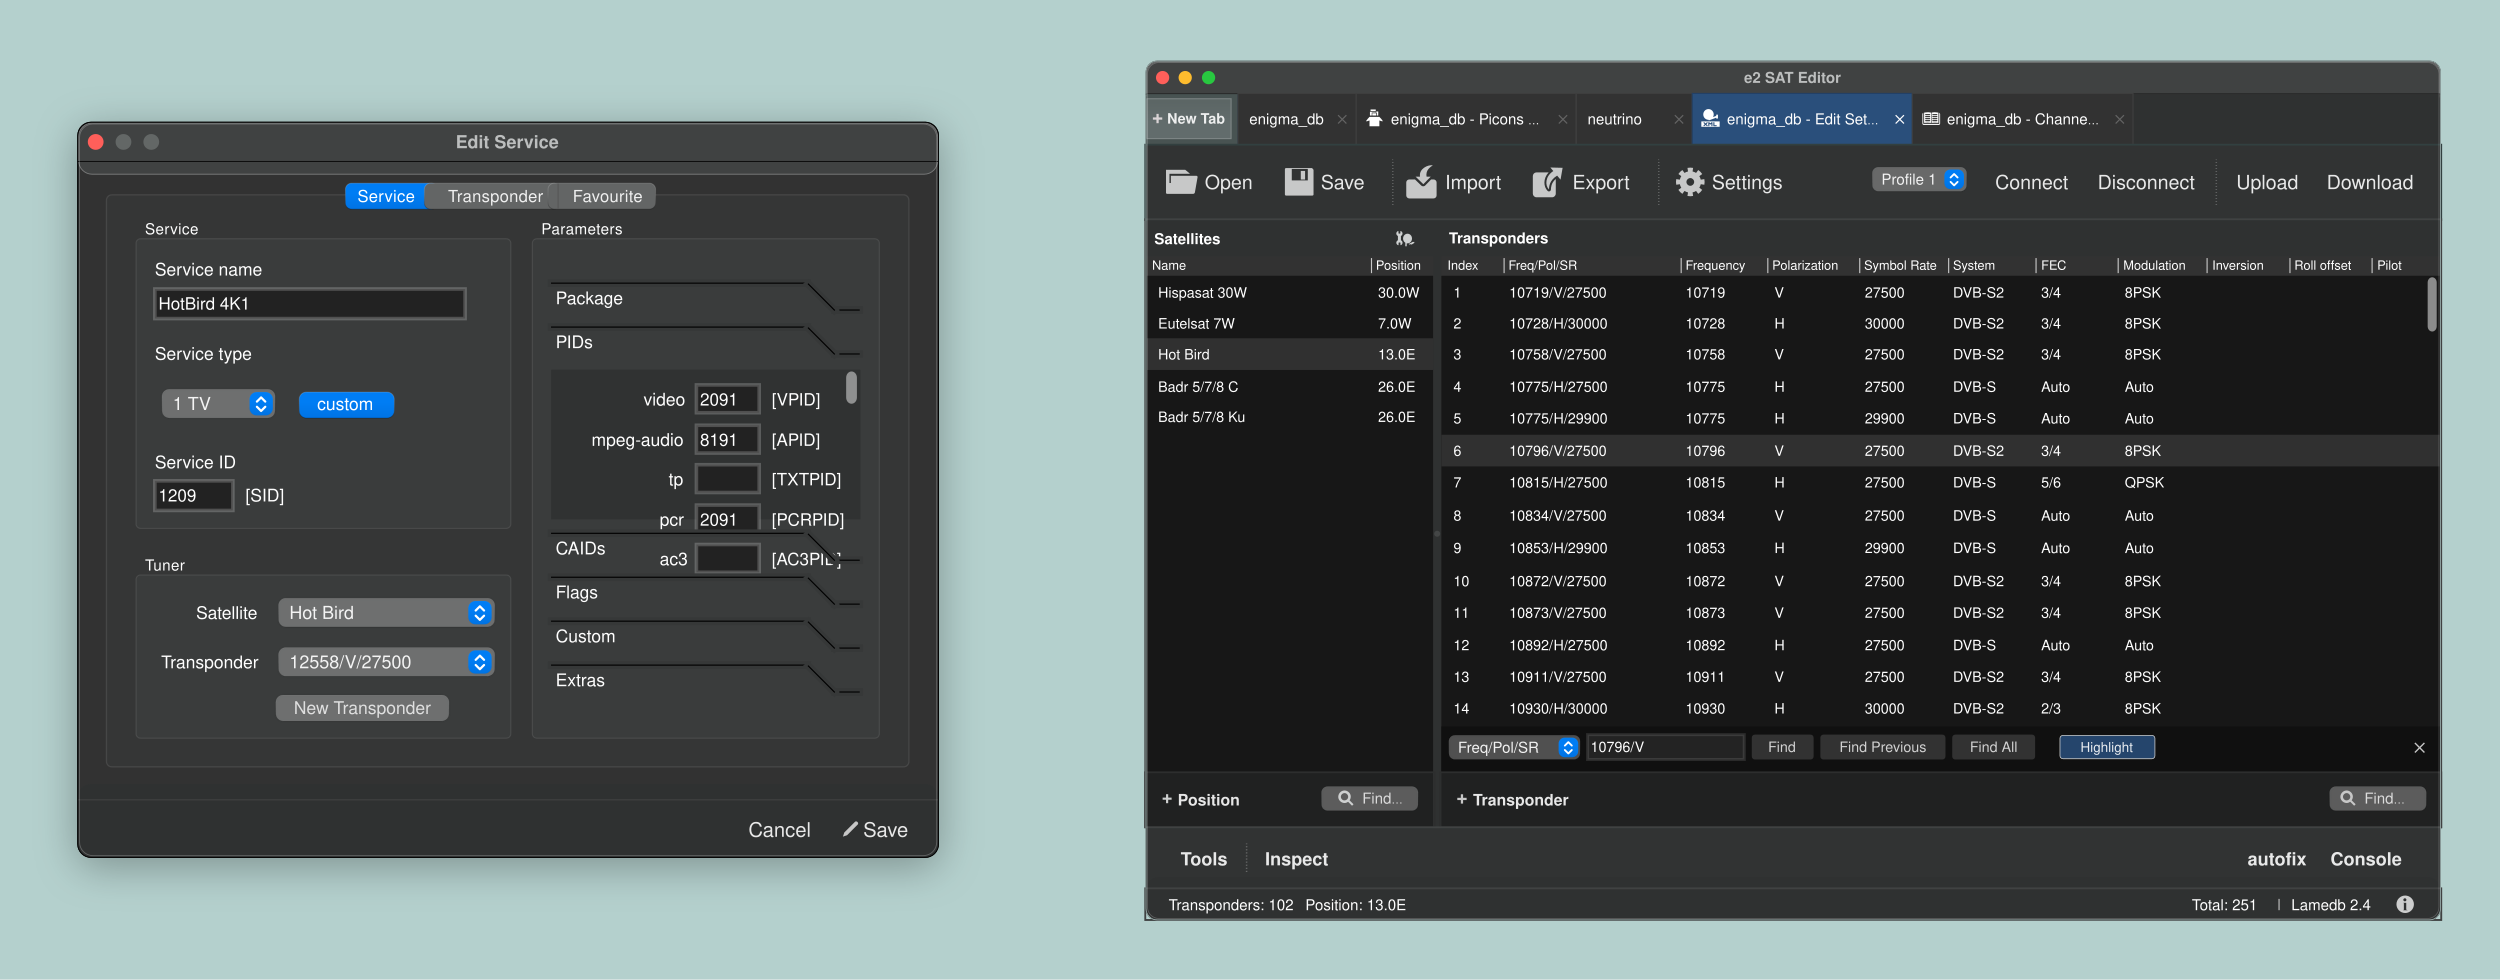
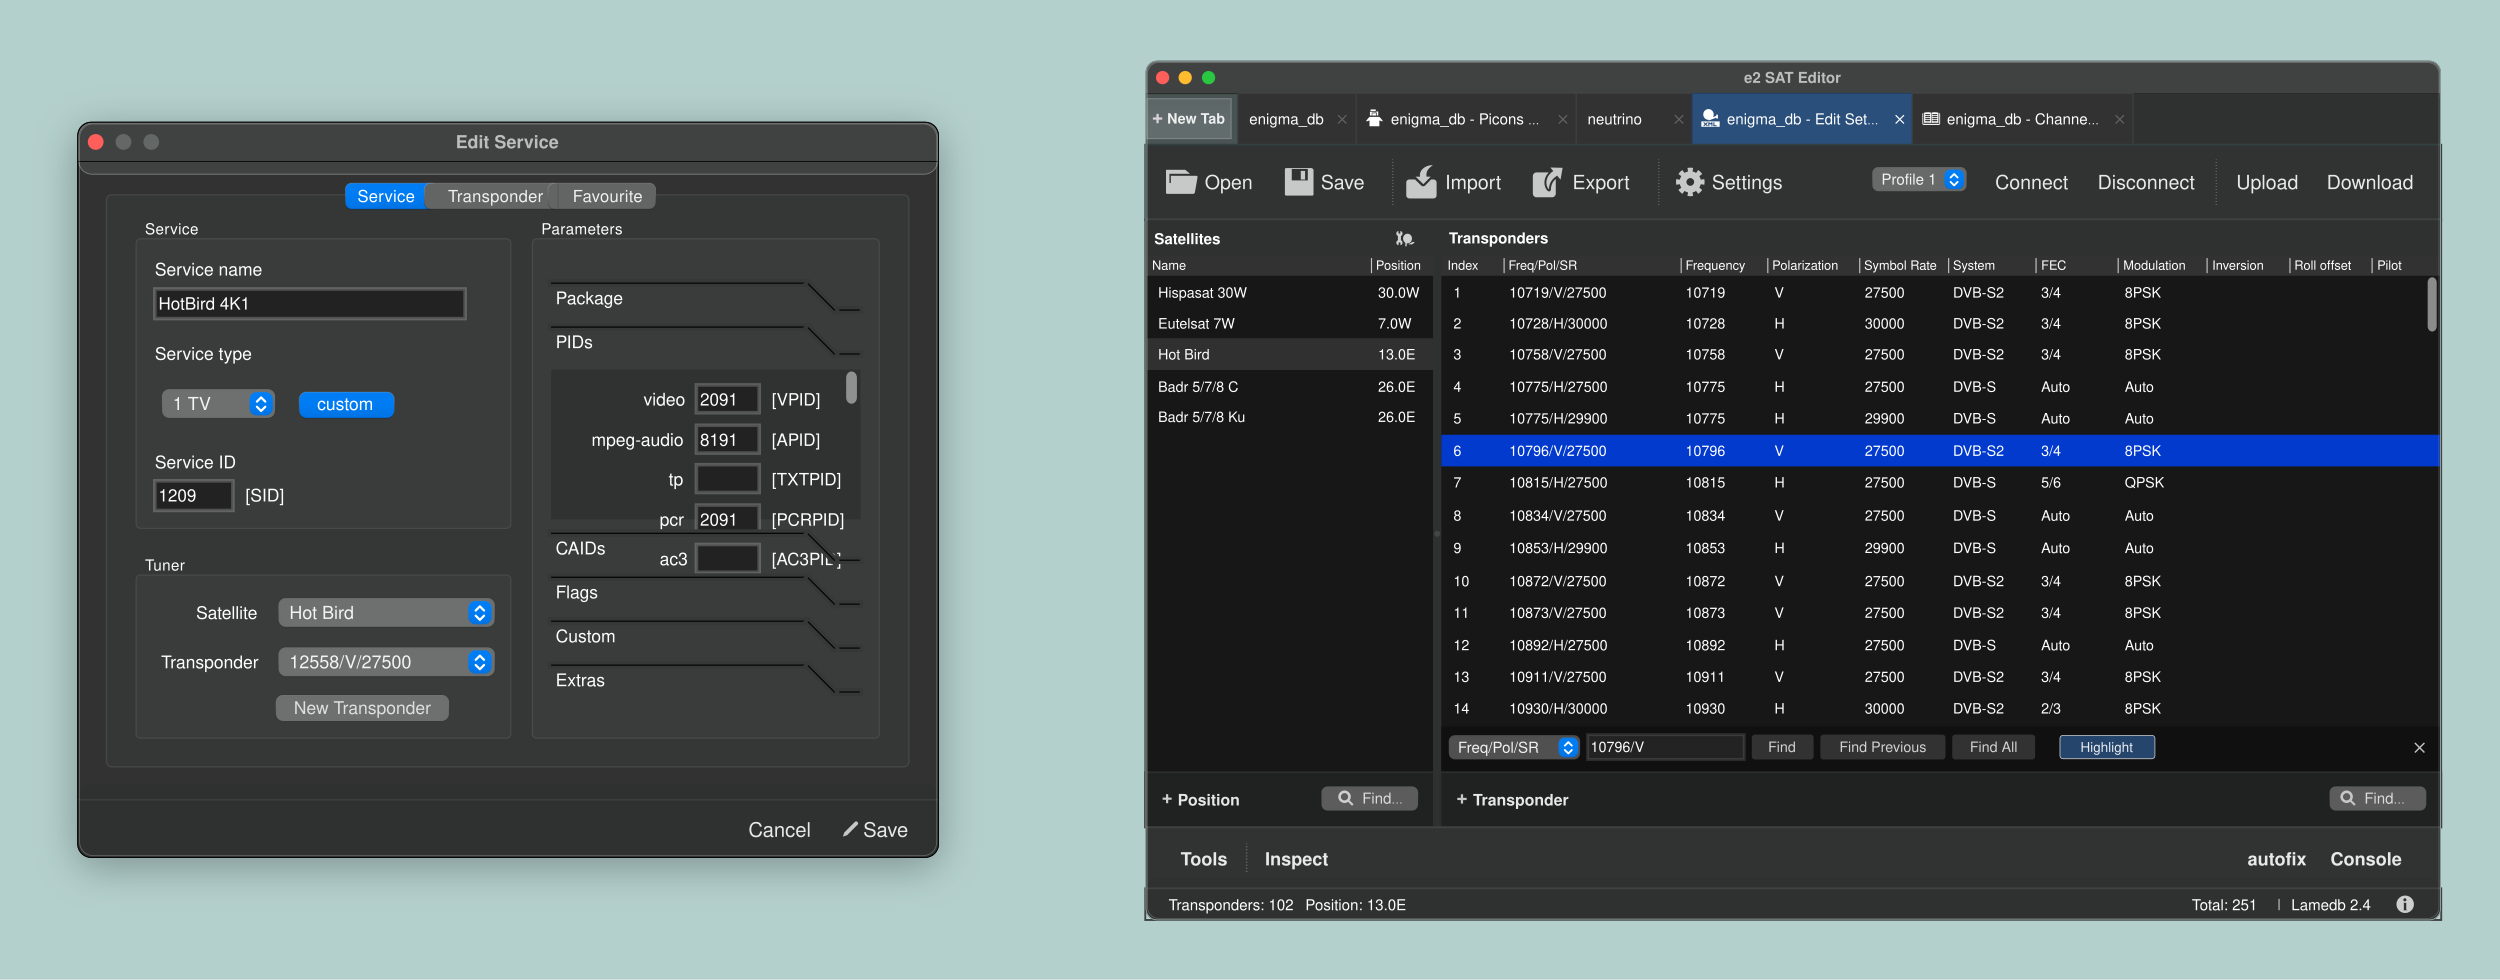
<svg xmlns="http://www.w3.org/2000/svg" viewBox="0 0 3318 1300" style="pointer-events:none;user-select:none">
  <defs>
    <symbol id="aad">
      <path d="M37.75 37.75h18.127v-11.5h-18.127c0 0 0-18.127 0-18.127h-11.5v18.127c0 0-18.127 0-18.127 0v11.5h18.127c0 0 0 18.127 0 18.127h11.5v-18.127z" />
    </symbol>
    <symbol id="cbw">
      <path d="M60 14.973l-3-0.522v35.716c-3.141-0.28-8.021-0.667-11-0.667-0.95 0-2.094 0.039-3.312 0.102-0.962 0.036-2.014 0.106-3.059 0.191-2.678 0.191-5.264 0.428-6.629 0.559v-35.901c0 0 6.61-1.451 9.963-1.451 4 0 14.037 1.451 14.037 1.451l3.001 0.522c1.769 0.819 2.999 2.61 2.999 4.687v32.68c0 2.848-2.312 5.16-5.16 5.16h-51.68c-2.848 0-5.16-2.312-5.16-5.16v-32.68c0-2.077 1.23-3.869 3-4.687l3-0.522c0 0 10.037-1.451 14.037-1.451 3.353 0 9.963 1.451 9.963 1.451v35.901c-1.366-0.131-3.951-0.368-6.629-0.559-1.045-0.085-2.097-0.155-3.059-0.191-1.218-0.063-2.362-0.102-3.312-0.102-2.979 0-7.859 0.387-11 0.667v-35.716l-3 0.522v38.765h56v-38.765zM28.5 42.5c0-1.104-0.896-2-2-2h-14c-1.104 0-2 0.896-2 2s0.896 2 2 2h14c1.104 0 2-0.896 2-2zM53.5 42.5c0-1.104-0.896-2-2-2h-14c-1.104 0-2 0.896-2 2s0.896 2 2 2h14c1.104 0 2-0.896 2-2zM28.5 35.5c0-1.104-0.896-2-2-2h-14c-1.104 0-2 0.896-2 2s0.896 2 2 2h14c1.104 0 2-0.896 2-2zM53.5 35.5c0-1.104-0.896-2-2-2h-14c-1.104 0-2 0.896-2 2s0.896 2 2 2h14c1.104 0 2-0.896 2-2zM28.5 28.5c0-1.104-0.896-2-2-2h-14c-1.104 0-2 0.896-2 2s0.896 2 2 2h14c1.104 0 2-0.896 2-2zM53.5 28.5c0-1.104-0.896-2-2-2h-14c-1.104 0-2 0.896-2 2s0.896 2 2 2h14c1.104 0 2-0.896 2-2zM28.5 21.5c0-1.104-0.896-2-2-2h-14c-1.104 0-2 0.896-2 2s0.896 2 2 2h14c1.104 0 2-0.896 2-2zM53.5 21.5c0-1.104-0.896-2-2-2h-14c-1.104 0-2 0.896-2 2s0.896 2 2 2h14c1.104 0 2-0.896 2-2z" />
    </symbol>
    <symbol id="cce">
      <path d="M62.328 7.276l-5.604-5.604-24.724 24.724c0 0-24.724-24.724-24.724-24.724l-5.604 5.604 24.724 24.724c0 0-24.724 24.724-24.724 24.724l5.604 5.604 24.724-24.724c0 0 24.724 24.724 24.724 24.724l5.604-5.604-24.724-24.724c0 0 24.724-24.724 24.724-24.724z" />
    </symbol>
    <symbol id="edt">
      <path d="M13.624 42.251l33.207-33.269c1.948-1.951 5.432-1.635 7.775 0.704 2.344 2.34 2.666 5.823 0.719 7.774l-33.207 33.269-12.724 4.254 4.23-12.732z" />
    </symbol>
    <symbol id="ees">
      <path d="M32.032 50.518c-4.79-2.886-8.032-8.409-8.032-14.742 0-9.314 7.011-16.876 15.648-16.876 8.636 0 15.647 7.562 15.647 16.876s-7.011 16.875-15.647 16.875c-0.924 0-1.828-0.086-2.709-0.252l-0.191 10.501-4.943-0.144 0.227-12.238zM6.057 26.78c-0.001-0.001 0.023 14.969 0.023 14.969-0.866 0.414-1.706 0.922-2.43 1.563-4.358 3.853-4.35 10.108 0.019 13.972 0.971 0.858 2.137 1.495 3.319 1.965l1.369-0.931-0.011-7.239c-0.001-0.885 0.89-1.557 1.892-1.556 0 0 2.771 0.003 2.771 0.003 0.536 0.001 1.068 0.166 1.418 0.476 0.306 0.27 0.483 0.677 0.484 1.091 0 0 0.011 7.016 0.011 7.016l1.416 0.908c0.975-0.446 1.946-0.994 2.763-1.716 4.357-3.853 4.35-10.108-0.019-13.972-0.727-0.643-1.569-1.153-2.438-1.57l-0.023-14.969c0.866-0.414 1.706-0.923 2.43-1.563 4.358-3.853 4.35-10.108-0.019-13.972-0.895-0.791-1.965-1.383-3.043-1.844l-1.393 0.921 0.010 6.793c0.002 0.875-0.84 1.502-1.829 1.501 0 0-2.897-0.003-2.897-0.003-0.992-0.002-1.837-0.634-1.839-1.511 0 0-0.010-6.794-0.010-6.794l-1.392-0.918c-1.078 0.459-2.146 1.048-3.039 1.838-4.357 3.853-4.35 10.108 0.019 13.972 0.727 0.642 1.569 1.153 2.438 1.57zM50.271 51.811l-0.523-0.46-5.453 3.436 0.662 1.988 5.986-1.196c1.277 1.246 2.819 1.484 3.871 0.785-0.004 0.002 7.388-4.581 7.388-4.581 0.786-0.485 1.326-1.441 1.398-2.711 0.046-0.806-0.219-1.238-0.491-1.487-0.236-0.215-0.539-0.342-0.917-0.337-0.336 0.004-0.81 0.167-1.33 0.351-0.245 0.086-0.508 0.175-0.77 0.205-0.142 0.017-0.286 0.022-0.415-0.049-1.014-0.553-2.017-0.529-2.787-0.049l-6.619 4.105z" />
    </symbol>
    <symbol id="fft">
      <path d="M56.256 31.057h-42.438c-7.074 0-12.818 5.744-12.818 12.818v61.295c0 7.074 5.744 12.818 12.818 12.818h54.476c7.075 0 12.818-5.744 12.818-12.818v-51.051c-16.616 14.040-16.649 30.281-17.025 36.965-0.151 2.687-1.869 5.034-4.385 5.99s-5.359 0.343-7.257-1.565c-14.421-14.502-16.181-43.133 3.811-64.452zM57.293 90.694c-14.624-14.705-13.039-45.988 15.234-64.344l-10.365-12.362 42.838 1.084-7.263 41.344-11.808-14.082c-28.127 16.992-28.15 39.728-28.636 48.36z" />
    </symbol>
    <symbol id="fgt">
      <path d="M87.8 55.714h8.488c5.912 0 10.712 4.753 10.712 10.606v45.074c0 5.854-4.8 10.606-10.712 10.606h-84.576c-5.912 0-10.712-4.752-10.712-10.606v-45.074c0-5.853 4.8-10.606 10.712-10.606h19.788l22.5 21.827c1.413 1.374 4.32 2.133 6.3 2.109 1.98-0.023 4.821-0.828 6.2-2.236l21.3-21.7zM93.982 6.385c-17.881-3.082-49.582 12.531-44.921 39.525h-15.517l27.127 26.376 25.847-26.376h-14.41c-4.833-24.162 15.844-35.121 21.874-39.525z" />
    </symbol>
    <symbol id="fho">
      <path d="M32 62.5c-16.833 0-30.5-13.667-30.5-30.5s13.667-30.5 30.5-30.5v9.611c-0.352-0.073-0.717-0.111-1.090-0.111-2.99 0-5.42 2.43-5.42 5.41 0 2.99 2.43 5.42 5.42 5.42 0.373 0 0.738-0.038 1.090-0.111v5.111l-7.44 0.18 2.82 1.23v22.7l-2.82 2.060h7.44v9.5zM32 11.111v-9.611c16.833 0 30.5 13.667 30.5 30.5s-13.667 30.5-30.5 30.5v-9.5h9.46l-5.76-2.060v-24.2l-3.7 0.090v-5.111c2.46-0.506 4.32-2.693 4.32-5.309 0-2.607-1.86-4.793-4.32-5.299z" />
    </symbol>
    <symbol id="fin">
      <path d="M21 42.973h89.077c2.783 0 4.643 2.26 4.153 5.042l-9.34 52.943c-0.491 2.783-3.149 5.042-5.932 5.042h-91.118c-2.119 0-3.84-1.721-3.84-3.84v-80.16h67.2l16.8 14h-72v32h5v-25.027z" />
    </symbol>
    <symbol id="fje">
      <path d="M114 22v86.16c0 2.119-1.721 3.84-3.84 3.84h-92.32c-2.119 0-3.84-1.721-3.84-3.84v-88.32c0-2.119 1.721-3.84 3.84-3.84h91.16l5 6zM94 59.014v-40h-56v40h56zM84.5 26v30h-15v-30h15z" />
    </symbol>
    <symbol id="pkw">
      <path d="M14.762 29.23h34.49c0 0 13.928 14.478 11.463 15.596-1.067 0.483-6.127-1.117-11.524-3.087v20.261h-34.389v-20.253c-5.389 1.967-10.437 3.562-11.502 3.079-2.465-1.118 11.462-15.596 11.462-15.596zM36.774 11.359h-20.475v13.19h6.364v-10.552h14.111v-2.638zM38.538 16.635h-14.111v7.914h14.111v-7.914zM45.299 10.4v14.149h-4.283v-9.233h-2.478v-4.916h6.761zM36.632 3.482h-18.173v5.276h18.173v-5.276z" />
    </symbol>
    <symbol id="slh">
      <path d="M40.023 45.152c-3.477 2.591-7.729 4.192-12.407 4.221-10.406 0.066-20.276-8.26-21.806-18.699-1.731-11.814 7.58-24.164 20.12-25.040 0.561-0.039 1.124-0.055 1.686-0.053 10 0.095 19.38 7.75 21.337 17.619 1.156 5.829-0.437 11.92-3.87 16.758l13.82 13.819-5.128 5.128-13.752-13.753zM27.395 14.645c-6.236 0.060-12 5.17-12.677 11.431-0.588 5.436 2.691 11.076 7.773 13.229 6.62 2.806 15.346-1.167 17.352-8.391 2.055-7.404-3.759-16.031-12.032-16.265-0.139-0.003-0.278-0.004-0.416-0.004z" />
    </symbol>
    <symbol id="sms">
      <path d="M73.934 15.359c-6.491-1.302-13.177-1.302-19.668 0 0.828 4.128 1.452 8.287 1.871 12.477-4.352 0.948-8.5 2.666-12.249 5.073-2.666-3.259-5.165-6.641-7.499-10.146-5.511 3.67-10.238 8.397-13.908 13.908 3.505 2.334 6.887 4.834 10.146 7.499-2.407 3.749-4.125 7.897-5.073 12.249-4.19-0.419-8.349-1.043-12.477-1.871-1.303 6.491-1.303 13.177 0 19.668 4.128-0.828 8.287-1.452 12.477-1.871 0.948 4.352 2.666 8.501 5.073 12.249-3.259 2.666-6.641 5.165-10.146 7.499 3.67 5.511 8.397 10.238 13.908 13.908 2.334-3.505 4.833-6.887 7.499-10.146 3.749 2.407 7.897 4.125 12.249 5.074-0.419 4.189-1.043 8.348-1.871 12.476 6.491 1.303 13.177 1.303 19.668 0-0.828-4.128-1.452-8.287-1.871-12.476 4.352-0.949 8.5-2.667 12.249-5.074 2.666 3.259 5.165 6.641 7.499 10.146 5.511-3.67 10.238-8.397 13.908-13.908-3.505-2.334-6.887-4.833-10.146-7.499 2.407-3.748 4.125-7.897 5.073-12.249 4.19 0.419 8.349 1.043 12.477 1.871 1.303-6.491 1.303-13.177 0-19.668-4.128 0.828-8.287 1.452-12.477 1.871-0.948-4.352-2.666-8.5-5.073-12.249 3.259-2.665 6.641-5.165 10.146-7.499-3.67-5.511-8.397-10.238-13.908-13.908-2.334 3.505-4.833 6.887-7.499 10.146-3.749-2.407-7.897-4.125-12.249-5.073 0.419-4.19 1.043-8.349 1.871-12.477zM64.1 50.882c7.451 0 13.5 6.049 13.5 13.5s-6.049 13.5-13.5 13.5c-7.451 0-13.5-6.049-13.5-13.5s6.049-13.5 13.5-13.5z" />
    </symbol>
    <symbol id="tnw">
      <path d="M64 64v-19h-64v19h64zM38.975 58.253l0.001 1.834c0.001 1.076-0.872 1.949-1.947 1.949s-1.949-0.873-1.95-1.949l-0.002-6.41-1.968 1.774c-0.407 0.367-0.947 0.542-1.48 0.524-0.533 0.018-1.073-0.157-1.48-0.524l-1.968-1.774-0.003 6.41c0 1.076-0.874 1.949-1.949 1.949s-1.948-0.873-1.948-1.949l0.002-5.24h-6.669l4.099 3.89c0.751 0.713 0.751 1.869 0.002 2.581-0.75 0.711-1.968 0.71-2.719-0.002l-4.104-3.895-4.104 3.895c-0.751 0.712-1.969 0.713-2.719 0.002-0.75-0.712-0.749-1.868 0.002-2.581l4.104-3.895-4.104-3.895c-0.751-0.712-0.752-1.868-0.002-2.58s1.968-0.711 2.719 0.002l4.104 3.895 4.104-3.895c0.751-0.713 1.969-0.713 2.719-0.002 0.749 0.712 0.749 1.868-0.002 2.58l-4.099 3.89h6.669l0.002-5.24c0-0.024 0.001-0.048 0.002-0.072-0.031-0.488 0.159-0.985 0.571-1.356 0.276-0.249 0.614-0.408 0.97-0.477 0.131-0.028 0.267-0.043 0.406-0.043 0.058 0 0.115 0.002 0.172 0.007 0.454 0.033 0.899 0.206 1.247 0.52l3.976 3.583 3.975-3.583c0.348-0.314 0.793-0.487 1.248-0.52 0.056-0.005 0.114-0.007 0.171-0.007 0.14 0 0.276 0.015 0.407 0.043 0.356 0.069 0.694 0.228 0.97 0.477 0.412 0.371 0.602 0.868 0.571 1.356 0.001 0.024 0.001 0.048 0.001 0.072l0.003 8.646h2.912l0.003-8.83c0-1.076 0.874-1.949 1.949-1.949s1.948 0.873 1.948 1.949l-0.004 8.839 6.372 0.002c0.993 0.001 1.798 0.807 1.798 1.799 0 0.993-0.805 1.798-1.798 1.798l-8.471-0.003c-0.992 0-1.798-0.806-1.798-1.799l0.001-1.796h-2.912zM25.286 39.498c-0.095 0.001-0.19 0.002-0.286 0.002-10.072 0-18.25-8.402-18.25-18.75s8.178-18.75 18.25-18.75c10.072 0 18.25 8.402 18.25 18.75 0 3.307-0.835 6.416-2.301 9.115l11.051-4.023v-3.071c0-0.828 0.672-1.5 1.5-1.5h3c0.828 0 1.5 0.672 1.5 1.5v11c0 0.828-0.672 1.5-1.5 1.5h-3c-0.828 0-1.5-0.672-1.5-1.5v-1.543l-25.926 9.436-0.788-2.166z" />
    </symbol>
    <symbol id="aom">
      <path d="M32 13.243c-1.668 0-3.336 0.635-4.608 1.907l-24.485 24.485c-2.543 2.543-2.543 6.672 0 9.215s6.672 2.543 9.215 0l19.878-19.878 19.878 19.878c2.543 2.543 6.672 2.543 9.215 0s2.543-6.672 0-9.215l-24.485-24.485c-1.272-1.272-2.94-1.907-4.608-1.907z" />
    </symbol>
    <linearGradient id="bpm" x1="0" y1="0" x2="0" y2="1">
      <stop offset="0" style="stop-color:#5b6564" />
      <stop offset="0.6" style="stop-color:#626c6c" />
    </linearGradient>
    <linearGradient id="bqm" x1="0" y1="0" x2="0" y2="1">
      <stop offset="0" style="stop-color:#fff;stop-opacity:0.19" />
      <stop offset="1" style="stop-color:#000;stop-opacity:0.34" />
    </linearGradient>
    <linearGradient id="brm" x1="0" y1="0" x2="0" y2="1">
      <stop offset="0.4" style="stop-color:#007df4" />
      <stop offset="1" style="stop-color:#0073e4" />
    </linearGradient>
    <filter id="bsm" color-interpolation-filters="sRGB">
      <feDropShadow dx="0" dy="1.5" stdDeviation="1" flood-opacity="0.25" />
      <feDropShadow dx="0" dy="0" stdDeviation="2.2" flood-opacity="0.3" />
    </filter>
    <filter id="mtm" color-interpolation-filters="sRGB">
      <feDropShadow dx="-2" dy="19" stdDeviation="8" flood-opacity="0.1" />
      <feDropShadow dx="0" dy="10" stdDeviation="23" flood-opacity="0.3" />
    </filter>
  </defs>
  <rect x="0" y="0" width="3318" height="1300" style="fill:#b4d0cd" />
  <g transform="matrix(1.19,0,0,1.19,102,161)" style="font-family:'Helvetica Neue',sans-serif-light,Helvetica,sans-serif">
    <rect x="1" y="1" width="960" height="820" rx="15" style="fill:#313333;stroke:#191919;stroke-width:1.088px;filter:url(#mtm)" />
    <rect x="2" y="2" width="958" height="57" rx="15" style="fill:#404242;stroke:#787979;stroke-width:1px;clip-path:inset(0px 0px 15px)" />
    <rect x="1" y="44.5" width="960" height="0.5" style="fill:none;stroke:#000;stroke-opacity:0.89;stroke-width:0.5px" />
    <text x="2" y="2" dx="478" dy="28" text-anchor="middle" style="font-family:'Helvetica Neue',Helvetica,sans-serif;font-weight:bold;font-size:20px;fill:#bcbebe">Edit Service</text>
    <ellipse cx="21" cy="23" rx="8.8" style="fill:#ff5f5a;stroke:none;stroke-opacity:0.1" />
    <ellipse cx="52" cy="23" rx="8.8" style="fill:#636766;stroke:none;stroke-opacity:0.1" />
    <ellipse cx="83" cy="23" rx="8.8" style="fill:#636766;stroke:none;stroke-opacity:0.1" />
    <rect x="33" y="82" width="895" height="638" rx="6" style="fill:#566161;fill-opacity:0.1;stroke:#f7f9f9;stroke-opacity:0.1;stroke-width:1.4px" />
    <g style="clip-path:inset(0px 8px 0px 0px)">
      <rect x="299.5" y="69" width="103" height="29" rx="7" style="fill:url(#brm);stroke:url(#bqm);stroke-width:1px" />
      <text x="299" y="68" dx="46" dy="22" text-anchor="middle" style="font-size:18.5px;letter-spacing:0.3px;fill:#fff">Service</text>
    </g>
    <g style="clip-path:inset(0px 0px 0px 8px)">
      <rect x="387.5" y="69" width="151" height="29" rx="7" style="fill:#636565;stroke:url(#bqm);stroke-width:1px" />
      <text x="387" y="68" dx="80" dy="22" text-anchor="middle" style="font-size:18.5px;letter-spacing:0.3px;fill:#fff;fill-opacity:0.9">Transponder</text>
    </g>
    <g style="clip-path:inset(0px 0px 0px 8px)">
      <rect x="525.5" y="69" width="120" height="29" rx="7" style="fill:#636565;stroke:url(#bqm);stroke-width:1px" />
      <text x="525" y="68" dx="67" dy="22" text-anchor="middle" style="font-size:18.5px;letter-spacing:0.3px;fill:#fff;fill-opacity:0.9">Favourite</text>
    </g>
    <rect x="536" y="69.5" width="1.5" height="28" style="fill:#555;fill-opacity:0.8" />
    <rect x="66" y="131" width="418" height="323" rx="5" style="fill:#697171;fill-opacity:0.1;stroke:#f5f7f7;stroke-opacity:0.1;stroke-width:1.2px" />
    <text x="66" y="109" dx="10" dy="17" style="font-size:17px;letter-spacing:0.4px;fill:#fff">Service</text>
    <text x="87" y="150" dy="22" style="font-size:19.5px;fill:#fff">Service name</text>
    <rect x="87" y="187" width="346" height="33" rx="0" style="fill:#222;stroke:#fff;stroke-opacity:0.21;stroke-width:4px;clip-path:inset(3.3px 3.3px 1.8px)" />
    <text x="87" y="187" dx="4" dy="23" style="font-size:19px;fill:#fff">HotBird 4K1</text>
    <text x="87" y="244" dy="22" style="font-size:19.5px;fill:#fff">Service type</text>
    <rect x="95" y="299" width="126" height="32" rx="8" style="fill:#fff;fill-opacity:0.24;stroke:url(#bqm);stroke-width:0.4px;filter:url(#bsm)" />
    <text x="95" y="300" dx="12" dy="22" style="font-size:20px;word-spacing:3px;fill:#fff;fill-opacity:0.92">1 TV</text>
    <rect x="192.6" y="302" width="26" height="26" rx="8" style="fill:url(#brm);stroke:url(#bqm);stroke-opacity:0.06;stroke-width:2px" />
    <g transform="matrix(0.19,0,0,0.19,199.4,304.2)">
      <use href="#aom" style="fill:#fff" />
    </g>
    <g transform="matrix(0.19,0,0,-0.19,199.4,326.8)">
      <use href="#aom" style="fill:#fff" />
    </g>
    <rect x="248" y="302" width="106" height="29" rx="8" style="fill:url(#brm);stroke:url(#bqm);stroke-width:1px;filter:none" />
    <text x="248" y="302" dx="20" dy="20" style="font-size:19.5px;fill:#fff">custom</text>
    <text x="87" y="365" dy="22" style="font-size:19.5px;fill:#fff">Service ID</text>
    <rect x="87" y="401" width="87" height="33" rx="0" style="fill:#222;stroke:#fff;stroke-opacity:0.21;stroke-width:4px;clip-path:inset(3.3px 3.3px 1.8px)" />
    <text x="87" y="401" dx="4" dy="23" style="font-size:19px;fill:#fff">1209</text>
    <text x="188" y="401" dy="23" style="font-size:19.5px;fill:#fff">[SID]</text>
    <rect x="66" y="506" width="418" height="182" rx="5" style="fill:#697171;fill-opacity:0.1;stroke:#f5f7f7;stroke-opacity:0.1;stroke-width:1.2px" />
    <text x="66" y="484" dx="10" dy="17" style="font-size:17px;letter-spacing:0.4px;fill:#fff">Tuner</text>
    <text x="133" y="533" dy="22" style="font-size:19.5px;fill:#fff">Satellite</text>
    <rect x="225" y="532" width="241" height="32" rx="8" style="fill:#fff;fill-opacity:0.24;stroke:url(#bqm);stroke-width:0.4px;filter:url(#bsm)" />
    <text x="225" y="533" dx="12" dy="22" style="font-size:20px;fill:#fff;fill-opacity:0.92">Hot Bird</text>
    <rect x="436.6" y="535" width="26" height="26" rx="8" style="fill:url(#brm);stroke:url(#bqm);stroke-opacity:0.06;stroke-width:2px" />
    <g transform="matrix(0.19,0,0,0.19,443.4,537.2)">
      <use href="#aom" style="fill:#fff" />
    </g>
    <g transform="matrix(0.19,0,0,-0.19,443.4,559.8)">
      <use href="#aom" style="fill:#fff" />
    </g>
    <text x="94" y="588" dy="22" style="font-size:19.5px;fill:#fff">Transponder</text>
    <rect x="225" y="587" width="241" height="32" rx="8" style="fill:#fff;fill-opacity:0.24;stroke:url(#bqm);stroke-width:0.4px;filter:url(#bsm)" />
    <text x="225" y="588" dx="12" dy="22" style="font-size:20px;fill:#fff;fill-opacity:0.92">12558/V/27500</text>
    <rect x="436.6" y="590" width="26" height="26" rx="8" style="fill:url(#brm);stroke:url(#bqm);stroke-opacity:0.06;stroke-width:2px" />
    <g transform="matrix(0.19,0,0,0.19,443.4,592.2)">
      <use href="#aom" style="fill:#fff" />
    </g>
    <g transform="matrix(0.19,0,0,-0.19,443.4,614.8)">
      <use href="#aom" style="fill:#fff" />
    </g>
    <rect x="222" y="640" width="193" height="29" rx="8" style="fill:#fff;fill-opacity:0.24;stroke:url(#bqm);stroke-width:0.4px;filter:url(#bsm)" />
    <text x="222" y="640" dx="20" dy="21" style="font-size:19.5px;fill:#fff;fill-opacity:0.78">New Transponder</text>
    <rect x="508" y="131" width="387" height="557" rx="5" style="fill:#697171;fill-opacity:0.1;stroke:#f5f7f7;stroke-opacity:0.1;stroke-width:1.2px" />
    <text x="508" y="109" dx="10" dy="17" style="font-size:17px;letter-spacing:0.4px;fill:#fff">Parameters</text>
    <rect x="527" y="178" width="290" height="5" style="fill:#000;stroke:#363838;stroke-width:3.7px;clip-path:inset(3px 3px 1px)" />
    <rect x="843" y="208" width="32" height="5" style="fill:#000;stroke:#363838;stroke-width:3.7px;clip-path:inset(3px 3px 1px 2px)" />
    <rect x="205" y="-205" width="46" height="5" style="fill:#000;stroke:#363838;stroke-width:3.7px;clip-path:inset(3px 3px 1px)" transform="matrix(0.707,0.707,-0.707,0.707,526,178)" />
    <text x="526" y="178" dx="8" dy="26" style="font-size:19.5px;fill:#fff">Package</text>
    <rect x="527" y="227" width="290" height="5" style="fill:#000;stroke:#363838;stroke-width:3.7px;clip-path:inset(3px 3px 1px)" />
    <rect x="843" y="257" width="32" height="5" style="fill:#000;stroke:#363838;stroke-width:3.7px;clip-path:inset(3px 3px 1px 2px)" />
    <rect x="205" y="-205" width="46" height="5" style="fill:#000;stroke:#363838;stroke-width:3.7px;clip-path:inset(3px 3px 1px)" transform="matrix(0.707,0.707,-0.707,0.707,526,227)" />
    <text x="526" y="227" dx="8" dy="26" style="font-size:19.5px;fill:#fff">PIDs</text>
    <g style="clip-path:inset(0px 0px 59px)">
      <rect x="529" y="277" width="345" height="167" style="fill:#202020;fill-opacity:0.34" />
      <text x="632" y="295" dy="22" style="font-size:19.5px;fill:#fff">video</text>
      <rect x="691" y="294" width="70" height="31" rx="0" style="fill:#222;stroke:#fff;stroke-opacity:0.21;stroke-width:4px;clip-path:inset(3.3px 3.3px 1.8px)" />
      <text x="691" y="294" dx="4" dy="23" style="font-size:19px;fill:#fff">2091</text>
      <text x="775" y="294" dy="23" style="font-size:19px;fill:#fff">[VPID]</text>
      <text x="574" y="340" dy="22" style="font-size:19.5px;fill:#fff">mpeg-audio</text>
      <rect x="691" y="339" width="70" height="31" rx="0" style="fill:#222;stroke:#fff;stroke-opacity:0.21;stroke-width:4px;clip-path:inset(3.3px 3.3px 1.8px)" />
      <text x="691" y="339" dx="4" dy="23" style="font-size:19px;fill:#fff">8191</text>
      <text x="775" y="339" dy="23" style="font-size:19px;fill:#fff">[APID]</text>
      <text x="660" y="384" dy="22" style="font-size:19.5px;fill:#fff">tp</text>
      <rect x="691" y="383" width="70" height="31" rx="0" style="fill:#222;stroke:#fff;stroke-opacity:0.21;stroke-width:4px;clip-path:inset(3.3px 3.3px 1.8px)" />
      <text x="775" y="383" dy="23" style="font-size:19px;fill:#fff">[TXTPID]</text>
      <text x="650" y="429" dy="22" style="font-size:19.5px;fill:#fff">pcr</text>
      <rect x="691" y="428" width="70" height="31" rx="0" style="fill:#222;stroke:#fff;stroke-opacity:0.21;stroke-width:4px;clip-path:inset(3.3px 3.3px 1.8px)" />
      <text x="691" y="428" dx="4" dy="23" style="font-size:19px;fill:#fff">2091</text>
      <text x="775" y="428" dy="23" style="font-size:19px;fill:#fff">[PCRPID]</text>
      <text x="650" y="473" dy="22" style="font-size:19.5px;fill:#fff">ac3</text>
      <rect x="691" y="472" width="70" height="31" rx="0" style="fill:#222;stroke:#fff;stroke-opacity:0.21;stroke-width:4px;clip-path:inset(3.3px 3.3px 1.8px)" />
      <text x="775" y="472" dy="23" style="font-size:19px;fill:#fff">[AC3PID]</text>
    </g>
    <rect x="858" y="279" width="12" height="36" rx="7" style="fill:#fff;fill-opacity:0.46" />
    <rect x="527" y="457" width="290" height="5" style="fill:#000;stroke:#363838;stroke-width:3.7px;clip-path:inset(3px 3px 1px)" />
    <rect x="843" y="487" width="32" height="5" style="fill:#000;stroke:#363838;stroke-width:3.7px;clip-path:inset(3px 3px 1px 2px)" />
    <rect x="205" y="-205" width="46" height="5" style="fill:#000;stroke:#363838;stroke-width:3.7px;clip-path:inset(3px 3px 1px)" transform="matrix(0.707,0.707,-0.707,0.707,526,457)" />
    <text x="526" y="457" dx="8" dy="26" style="font-size:19.5px;fill:#fff">CAIDs</text>
    <rect x="527" y="506" width="290" height="5" style="fill:#000;stroke:#363838;stroke-width:3.7px;clip-path:inset(3px 3px 1px)" />
    <rect x="843" y="536" width="32" height="5" style="fill:#000;stroke:#363838;stroke-width:3.7px;clip-path:inset(3px 3px 1px 2px)" />
    <rect x="205" y="-205" width="46" height="5" style="fill:#000;stroke:#363838;stroke-width:3.7px;clip-path:inset(3px 3px 1px)" transform="matrix(0.707,0.707,-0.707,0.707,526,506)" />
    <text x="526" y="506" dx="8" dy="26" style="font-size:19.5px;fill:#fff">Flags</text>
    <rect x="527" y="555" width="290" height="5" style="fill:#000;stroke:#363838;stroke-width:3.7px;clip-path:inset(3px 3px 1px)" />
    <rect x="843" y="585" width="32" height="5" style="fill:#000;stroke:#363838;stroke-width:3.7px;clip-path:inset(3px 3px 1px 2px)" />
    <rect x="205" y="-205" width="46" height="5" style="fill:#000;stroke:#363838;stroke-width:3.7px;clip-path:inset(3px 3px 1px)" transform="matrix(0.707,0.707,-0.707,0.707,526,555)" />
    <text x="526" y="555" dx="8" dy="26" style="font-size:19.5px;fill:#fff">Custom</text>
    <rect x="527" y="604" width="290" height="5" style="fill:#000;stroke:#363838;stroke-width:3.7px;clip-path:inset(3px 3px 1px)" />
    <rect x="843" y="634" width="32" height="5" style="fill:#000;stroke:#363838;stroke-width:3.7px;clip-path:inset(3px 3px 1px 2px)" />
    <rect x="205" y="-205" width="46" height="5" style="fill:#000;stroke:#363838;stroke-width:3.7px;clip-path:inset(3px 3px 1px)" transform="matrix(0.707,0.707,-0.707,0.707,526,604)" />
    <text x="526" y="604" dx="8" dy="26" style="font-size:19.5px;fill:#fff">Extras</text>
    <rect x="1" y="739" width="960" height="82" rx="15" style="fill:#2f3131;clip-path:inset(15px 0px 0px)" />
    <text x="723" y="764" dx="26" dy="34" style="font-size:22.5px;fill:#fff;fill-opacity:0.89;text-shadow:0 0.5px 1px #090909">Cancel</text>
    <g transform="matrix(0.36,0,0,0.36,851,778)">
      <use href="#edt" style="fill:#c7c7c7" />
    </g>
    <text x="851" y="764" dx="26" dy="34" style="font-size:22.5px;fill:#fff;fill-opacity:0.89;text-shadow:0 0.5px 1px #090909">Save</text>
    <rect x="1" y="756" width="960" height="1.4" style="fill:#3f4040" />
    <rect x="1" y="1" width="960" height="820" rx="15" style="fill:none;stroke:#020202;stroke-width:1px" />
    <rect x="3" y="3" width="956" height="816" rx="15" style="fill:none;stroke:#fff;stroke-opacity:0.24;stroke-width:1px" />
  </g>
  <g style="font-family:'Helvetica Neue',sans-serif-light,Helvetica,sans-serif">
    <rect x="1521" y="81" width="1718" height="1140" rx="15" style="fill:#313333;stroke:#191919;stroke-width:1px" />
    <rect x="1522" y="82" width="1716" height="57" rx="15" style="fill:#404242;stroke:#787979;stroke-width:1px;clip-path:inset(0px 0px 15px)" />
    <rect x="1521" y="124.5" width="1718" height="1" style="fill:none;stroke:#000;stroke-opacity:0.89;stroke-width:0.5px" />
    <text x="1522" y="82" dx="857" dy="28" text-anchor="middle" style="font-family:'Helvetica Neue',Helvetica,sans-serif;font-weight:bold;font-size:20px;fill:#bcbebe">e2 SAT Editor</text>
    <ellipse cx="1543" cy="103" rx="8.8" style="fill:#ff5f5a;stroke:none;stroke-opacity:0.1" />
    <ellipse cx="1573" cy="103" rx="8.8" style="fill:#febc2e;stroke:none;stroke-opacity:0.1" />
    <ellipse cx="1604" cy="103" rx="8.8" style="fill:#28c840;stroke:none;stroke-opacity:0.1" />
    <rect x="1522" y="125" width="1716" height="67" style="fill:#2f3131" />
    <rect x="1522" y="125" width="120" height="67" style="fill:#485352" />
    <rect x="1522" y="131" width="112" height="53" rx="0" style="fill:url(#bpm);stroke:#fff;stroke-opacity:0.23;stroke-width:1.5px" />
    <g transform="matrix(0.26,0,0,0.26,1528,149)">
      <use href="#aad" style="fill:#dad4d6" />
    </g>
    <text x="1522" y="131" dx="27" dy="33" style="font-weight:bold;font-size:19px;fill:#fff;fill-opacity:0.89">New Tab</text>
    <rect x="1642" y="125" width="1" height="67" style="fill:#3a5165" />
    <rect x="1643" y="124" width="157" height="69" style="fill:#323232;stroke:#3e3e3e;stroke-width:1.5px;clip-path:inset(2px 0 1px)" />
    <text x="1643" y="124" dx="15" dy="41" style="font-size:20px;fill:#fff">enigma_db</text>
    <g transform="matrix(0.2,0,0,0.2,1775,152)">
      <use href="#cce" style="fill:#646464" />
    </g>
    <rect x="1800" y="124" width="292" height="69" style="fill:#323232;stroke:#3e3e3e;stroke-width:1.5px;clip-path:inset(2px 0 1px)" />
    <g transform="matrix(0.38,0,0,0.38,1812,144)">
      <use href="#pkw" style="fill:#fff" />
    </g>
    <text x="1800" y="124" dx="46" dy="41" style="font-size:20px;fill:#fff">enigma_db - Picons <tspan style="font-size:15px">…</tspan>
    </text>
    <g transform="matrix(0.2,0,0,0.2,2068,152)">
      <use href="#cce" style="fill:#646464" />
    </g>
    <rect x="2092" y="124" width="154" height="69" style="fill:#323232;stroke:#3e3e3e;stroke-width:1.5px;clip-path:inset(2px 0 1px)" />
    <text x="2092" y="124" dx="15" dy="41" style="font-size:20px;fill:#fff">neutrino</text>
    <g transform="matrix(0.2,0,0,0.2,2222,152)">
      <use href="#cce" style="fill:#646464" />
    </g>
    <rect x="2246" y="124" width="292" height="69" style="fill:#2a4f7b;stroke:#234065;stroke-width:1.5px;clip-path:inset(2px 0 1px)" />
    <g transform="matrix(0.38,0,0,0.38,2258,144)">
      <use href="#tnw" style="fill:#fff" />
    </g>
    <text x="2246" y="124" dx="46" dy="41" style="font-size:20px;fill:#fff">enigma_db - Edit Set<tspan style="font-size:15px">…</tspan>
    </text>
    <g transform="matrix(0.2,0,0,0.2,2515,152)">
      <use href="#cce" style="fill:#fff" />
    </g>
    <rect x="2538" y="124" width="293" height="69" style="fill:#323232;stroke:#3e3e3e;stroke-width:1.5px;clip-path:inset(2px 0 1px)" />
    <g transform="matrix(0.38,0,0,0.38,2551,144)">
      <use href="#cbw" style="fill:#fff" />
    </g>
    <text x="2538" y="124" dx="46" dy="41" style="font-size:20px;fill:#fff">enigma_db - Channe<tspan style="font-size:15px">…</tspan>
    </text>
    <g transform="matrix(0.2,0,0,0.2,2807,152)">
      <use href="#cce" style="fill:#646464" />
    </g>
    <rect x="2830" y="125" width="1" height="67" style="fill:#3a3a3a" />
    <rect x="1522" y="192" width="1716" height="100" style="fill:#313333" />
    <g transform="matrix(0.38,0,0,0.38,1546,217)">
      <use href="#fin" style="fill:#c7c8c8" />
    </g>
    <text x="1530" y="192" dx="69" dy="59" style="font-size:26px;fill:#fff;fill-opacity:0.89;text-shadow:0 0.5px 1px #090909">Open</text>
    <g transform="matrix(0.38,0,0,0.38,1700,217)">
      <use href="#fje" style="fill:#c7c8c8" />
    </g>
    <text x="1684" y="192" dx="69" dy="59" style="font-size:26px;fill:#fff;fill-opacity:0.89;text-shadow:0 0.5px 1px #090909">Save</text>
    <rect x="1848" y="212" width="1" height="61" style="fill:none;stroke:#fff;stroke-opacity:0.3;stroke-dasharray:1px,3px" />
    <g transform="matrix(0.38,0,0,0.38,1866,217)">
      <use href="#fgt" style="fill:#c7c8c8" />
    </g>
    <text x="1849" y="192" dx="69" dy="59" style="font-size:26px;fill:#fff;fill-opacity:0.89;text-shadow:0 0.5px 1px #090909">Import</text>
    <g transform="matrix(0.38,0,0,0.38,2034,217)">
      <use href="#fft" style="fill:#c7c8c8" />
    </g>
    <text x="2018" y="192" dx="69" dy="59" style="font-size:26px;fill:#fff;fill-opacity:0.89;text-shadow:0 0.5px 1px #090909">Export</text>
    <rect x="2201" y="212" width="1" height="61" style="fill:none;stroke:#fff;stroke-opacity:0.3;stroke-dasharray:1px,3px" />
    <g transform="matrix(0.38,0,0,0.38,2219,217)">
      <use href="#sms" style="fill:#c7c8c8" />
    </g>
    <text x="2203" y="192" dx="69" dy="59" style="font-size:26px;fill:#fff;fill-opacity:0.89;text-shadow:0 0.5px 1px #090909">Settings</text>
    <rect x="2485" y="222" width="125" height="32" rx="8" style="fill:#fff;fill-opacity:0.24;stroke:url(#bqm);stroke-width:0.4px;filter:url(#bsm)" />
    <rect x="2580.6" y="225" width="26" height="26" rx="8" style="fill:url(#brm);stroke:url(#bqm);stroke-opacity:0.06;stroke-width:2px" />
    <g transform="matrix(0.19,0,0,0.19,2587.4,227.2)">
      <use href="#aom" style="fill:#fff" />
    </g>
    <g transform="matrix(0.19,0,0,-0.19,2587.4,249.8)">
      <use href="#aom" style="fill:#fff" />
    </g>
    <text x="2485" y="223" dx="12" dy="22" style="font-size:20px;fill:#fff;fill-opacity:0.92">Profile 1</text>
    <text x="2633" y="192" dx="15" dy="59" style="font-size:26px;fill:#fff;fill-opacity:0.89;text-shadow:0 0.5px 1px #090909">Connect</text>
    <text x="2769" y="192" dx="15" dy="59" style="font-size:26px;fill:#fff;fill-opacity:0.89;text-shadow:0 0.5px 1px #090909">Disconnect</text>
    <rect x="2941" y="212" width="1" height="61" style="fill:none;stroke:#fff;stroke-opacity:0.3;stroke-dasharray:1px,3px" />
    <text x="2953" y="192" dx="15" dy="59" style="font-size:26px;fill:#fff;fill-opacity:0.89;text-shadow:0 0.5px 1px #090909">Upload</text>
    <text x="3073" y="192" dx="15" dy="59" style="font-size:26px;fill:#fff;fill-opacity:0.89;text-shadow:0 0.5px 1px #090909">Download</text>
    <rect x="1520" y="192" width="1720" height="100" style="fill:none;stroke:#324040;stroke-width:2.4px;clip-path:inset(0px 2px)" />
    <rect x="1522" y="291" width="1716" height="807" style="fill:#2f3131" />
    <text x="1522" y="291" dx="10" dy="33" style="font-weight:bold;font-size:20px;fill:#fff">Satellites</text>
    <g transform="matrix(0.38,0,0,0.38,1853,303)">
      <use href="#ees" style="fill:#ced0d0" />
    </g>
    <rect x="1522" y="340" width="380" height="26" style="fill:#323232" />
    <text x="1522" y="340" dy="18" style="font-size:17px;fill:#fff">
      <tspan x="1529">Name</tspan>
      <tspan x="1826">Position</tspan>
    </text>
    <rect x="1820" y="343" width="0.5" height="19" style="fill:none;stroke:#c7c7c7;stroke-width:1px" />
    <rect x="1522" y="366" width="380" height="659" style="fill:#171717" />
    <rect x="1522" y="449" width="380" height="42" style="fill:#303030" />
    <text x="1522" y="366" dy="29" style="font-size:19px;fill:#fff">
      <tspan x="1537">Hispasat 30W</tspan>
      <tspan x="1829">30.0W</tspan>
    </text>
    <text x="1522" y="407" dy="29" style="font-size:19px;fill:#fff">
      <tspan x="1537">Eutelsat 7W</tspan>
      <tspan x="1829">7.0W</tspan>
    </text>
    <text x="1522" y="448" dy="29" style="font-size:19px;fill:#fff">
      <tspan x="1537">Hot Bird</tspan>
      <tspan x="1829">13.0E</tspan>
    </text>
    <text x="1522" y="491" dy="29" style="font-size:19px;fill:#fff">
      <tspan x="1537">Badr 5/7/8 C</tspan>
      <tspan x="1829">26.0E</tspan>
    </text>
    <text x="1522" y="531" dy="29" style="font-size:19px;fill:#fff">
      <tspan x="1537">Badr 5/7/8 Ku</tspan>
      <tspan x="1829">26.0E</tspan>
    </text>
    <rect x="1522" y="1026" width="380" height="73" style="fill:#202121" />
    <rect x="1520" y="1025" width="384" height="73" style="fill:none;stroke:#2d2e2e;stroke-width:2.4px;clip-path:inset(0px 2px 2px)" />
    <g transform="matrix(0.25,0,0,0.25,1541,1052)">
      <use href="#aad" style="fill:#ced0d0" />
    </g>
    <text x="1535" y="1036" dx="28" dy="33" style="font-weight:bold;font-size:21px;fill:#fff;fill-opacity:0.89;text-shadow:0 0.5px 1px #090909">Position</text>
    <rect x="1754" y="1044" width="128" height="32" rx="8" style="fill:#fff;fill-opacity:0.24;stroke:url(#bqm);stroke-width:0.4px;filter:url(#bsm)" />
    <g transform="matrix(0.38,0,0,0.38,1774,1047)">
      <use href="#slh" style="fill:#ced0d0" />
    </g>
    <text x="1754" y="1044.5" dx="54" dy="22" style="font-size:20px;fill:#fff;fill-opacity:0.78">Find<tspan style="font-size:15px">…</tspan>
    </text>
    <ellipse cx="1907.4" cy="708.4" rx="4" style="fill:#444646" />
    <text x="1913" y="291" dx="10" dy="32" style="font-weight:bold;font-size:20px;fill:#fff">Transponders</text>
    <rect x="1913" y="340" width="1325" height="26" style="fill:#323232" />
    <text x="1913" y="340" dy="18" style="font-size:17px;fill:#fff">
      <tspan x="1921">Index</tspan>
      <tspan x="2002">Freq/Pol/SR</tspan>
      <tspan x="2237">Frequency</tspan>
      <tspan x="2352">Polarization</tspan>
      <tspan x="2474">Symbol Rate</tspan>
      <tspan x="2592">System</tspan>
      <tspan x="2709">FEC</tspan>
      <tspan x="2818">Modulation</tspan>
      <tspan x="2936">Inversion</tspan>
      <tspan x="3045">Roll offset</tspan>
      <tspan x="3155">Pilot</tspan>
    </text>
    <rect x="1996" y="343" width="0.5" height="19" style="fill:none;stroke:#c7c7c7;stroke-width:1px" />
    <rect x="2231" y="343" width="0.5" height="19" style="fill:none;stroke:#c7c7c7;stroke-width:1px" />
    <rect x="2346" y="343" width="0.5" height="19" style="fill:none;stroke:#c7c7c7;stroke-width:1px" />
    <rect x="2468" y="343" width="0.5" height="19" style="fill:none;stroke:#c7c7c7;stroke-width:1px" />
    <rect x="2586" y="343" width="0.5" height="19" style="fill:none;stroke:#c7c7c7;stroke-width:1px" />
    <rect x="2702" y="343" width="0.5" height="19" style="fill:none;stroke:#c7c7c7;stroke-width:1px" />
    <rect x="2811" y="343" width="0.5" height="19" style="fill:none;stroke:#c7c7c7;stroke-width:1px" />
    <rect x="2929" y="343" width="0.5" height="19" style="fill:none;stroke:#c7c7c7;stroke-width:1px" />
    <rect x="3039" y="343" width="0.5" height="19" style="fill:none;stroke:#c7c7c7;stroke-width:1px" />
    <rect x="3148" y="343" width="0.5" height="19" style="fill:none;stroke:#c7c7c7;stroke-width:1px" />
    <rect x="1913" y="366" width="1325" height="659" style="fill:#171717" />
-     <rect x="1913" y="577" width="1325" height="42" style="fill:#303030" />
+     <rect x="1913" y="577" width="1325" height="42" style="fill:#023acd" />
    <text x="1913" y="366" dy="29" style="font-size:19px;fill:#fff">
      <tspan x="1929">1</tspan>
      <tspan x="2003">10719/V/27500</tspan>
      <tspan x="2237">10719</tspan>
      <tspan x="2355">V</tspan>
      <tspan x="2475">27500</tspan>
      <tspan x="2592">DVB-S2</tspan>
      <tspan x="2709">3/4</tspan>
      <tspan x="2820">8PSK</tspan>
    </text>
    <text x="1913" y="407" dy="29" style="font-size:19px;fill:#fff">
      <tspan x="1929">2</tspan>
      <tspan x="2003">10728/H/30000</tspan>
      <tspan x="2237">10728</tspan>
      <tspan x="2355">H</tspan>
      <tspan x="2475">30000</tspan>
      <tspan x="2592">DVB-S2</tspan>
      <tspan x="2709">3/4</tspan>
      <tspan x="2820">8PSK</tspan>
    </text>
    <text x="1913" y="448" dy="29" style="font-size:19px;fill:#fff">
      <tspan x="1929">3</tspan>
      <tspan x="2003">10758/V/27500</tspan>
      <tspan x="2237">10758</tspan>
      <tspan x="2355">V</tspan>
      <tspan x="2475">27500</tspan>
      <tspan x="2592">DVB-S2</tspan>
      <tspan x="2709">3/4</tspan>
      <tspan x="2820">8PSK</tspan>
    </text>
    <text x="1913" y="491" dy="29" style="font-size:19px;fill:#fff">
      <tspan x="1929">4</tspan>
      <tspan x="2003">10775/H/27500</tspan>
      <tspan x="2237">10775</tspan>
      <tspan x="2355">H</tspan>
      <tspan x="2475">27500</tspan>
      <tspan x="2592">DVB-S</tspan>
      <tspan x="2709">Auto</tspan>
      <tspan x="2820">Auto</tspan>
    </text>
    <text x="1913" y="533" dy="29" style="font-size:19px;fill:#fff">
      <tspan x="1929">5</tspan>
      <tspan x="2003">10775/H/29900</tspan>
      <tspan x="2237">10775</tspan>
      <tspan x="2355">H</tspan>
      <tspan x="2475">29900</tspan>
      <tspan x="2592">DVB-S</tspan>
      <tspan x="2709">Auto</tspan>
      <tspan x="2820">Auto</tspan>
    </text>
    <text x="1913" y="576" dy="29" style="font-size:19px;fill:#fff">
      <tspan x="1929">6</tspan>
      <tspan x="2003">10796/V/27500</tspan>
      <tspan x="2237">10796</tspan>
      <tspan x="2355">V</tspan>
      <tspan x="2475">27500</tspan>
      <tspan x="2592">DVB-S2</tspan>
      <tspan x="2709">3/4</tspan>
      <tspan x="2820">8PSK</tspan>
    </text>
    <text x="1913" y="618" dy="29" style="font-size:19px;fill:#fff">
      <tspan x="1929">7</tspan>
      <tspan x="2003">10815/H/27500</tspan>
      <tspan x="2237">10815</tspan>
      <tspan x="2355">H</tspan>
      <tspan x="2475">27500</tspan>
      <tspan x="2592">DVB-S</tspan>
      <tspan x="2709">5/6</tspan>
      <tspan x="2820">QPSK</tspan>
    </text>
    <text x="1913" y="662" dy="29" style="font-size:19px;fill:#fff">
      <tspan x="1929">8</tspan>
      <tspan x="2003">10834/V/27500</tspan>
      <tspan x="2237">10834</tspan>
      <tspan x="2355">V</tspan>
      <tspan x="2475">27500</tspan>
      <tspan x="2592">DVB-S</tspan>
      <tspan x="2709">Auto</tspan>
      <tspan x="2820">Auto</tspan>
    </text>
    <text x="1913" y="705" dy="29" style="font-size:19px;fill:#fff">
      <tspan x="1929">9</tspan>
      <tspan x="2003">10853/H/29900</tspan>
      <tspan x="2237">10853</tspan>
      <tspan x="2355">H</tspan>
      <tspan x="2475">29900</tspan>
      <tspan x="2592">DVB-S</tspan>
      <tspan x="2709">Auto</tspan>
      <tspan x="2820">Auto</tspan>
    </text>
    <text x="1913" y="749" dy="29" style="font-size:19px;fill:#fff">
      <tspan x="1929">10</tspan>
      <tspan x="2003">10872/V/27500</tspan>
      <tspan x="2237">10872</tspan>
      <tspan x="2355">V</tspan>
      <tspan x="2475">27500</tspan>
      <tspan x="2592">DVB-S2</tspan>
      <tspan x="2709">3/4</tspan>
      <tspan x="2820">8PSK</tspan>
    </text>
    <text x="1913" y="791" dy="29" style="font-size:19px;fill:#fff">
      <tspan x="1929">11</tspan>
      <tspan x="2003">10873/V/27500</tspan>
      <tspan x="2237">10873</tspan>
      <tspan x="2355">V</tspan>
      <tspan x="2475">27500</tspan>
      <tspan x="2592">DVB-S2</tspan>
      <tspan x="2709">3/4</tspan>
      <tspan x="2820">8PSK</tspan>
    </text>
    <text x="1913" y="834" dy="29" style="font-size:19px;fill:#fff">
      <tspan x="1929">12</tspan>
      <tspan x="2003">10892/H/27500</tspan>
      <tspan x="2237">10892</tspan>
      <tspan x="2355">H</tspan>
      <tspan x="2475">27500</tspan>
      <tspan x="2592">DVB-S</tspan>
      <tspan x="2709">Auto</tspan>
      <tspan x="2820">Auto</tspan>
    </text>
    <text x="1913" y="876" dy="29" style="font-size:19px;fill:#fff">
      <tspan x="1929">13</tspan>
      <tspan x="2003">10911/V/27500</tspan>
      <tspan x="2237">10911</tspan>
      <tspan x="2355">V</tspan>
      <tspan x="2475">27500</tspan>
      <tspan x="2592">DVB-S2</tspan>
      <tspan x="2709">3/4</tspan>
      <tspan x="2820">8PSK</tspan>
    </text>
    <text x="1913" y="918" dy="29" style="font-size:19px;fill:#fff">
      <tspan x="1929">14</tspan>
      <tspan x="2003">10930/H/30000</tspan>
      <tspan x="2237">10930</tspan>
      <tspan x="2355">H</tspan>
      <tspan x="2475">30000</tspan>
      <tspan x="2592">DVB-S2</tspan>
      <tspan x="2709">2/3</tspan>
      <tspan x="2820">8PSK</tspan>
    </text>
    <text x="1913" y="958" dy="29" style="font-size:19px;fill:#fff">
      <tspan x="1929">15</tspan>
      <tspan x="2003">10949/V/27500</tspan>
      <tspan x="2237">10949</tspan>
      <tspan x="2355">V</tspan>
      <tspan x="2475">27500</tspan>
      <tspan x="2592">DVB-S2</tspan>
      <tspan x="2709">2/3</tspan>
      <tspan x="2820">8PSK</tspan>
    </text>
    <rect x="3222" y="368" width="12" height="72" rx="7" style="fill:#8b8b8b" />
    <rect x="1913" y="964" width="1325" height="61" style="fill:#101010" />
    <rect x="1923" y="976" width="174" height="32" rx="8" style="fill:#fff;fill-opacity:0.24;stroke:url(#bqm);stroke-width:0.4px;filter:url(#bsm)" />
    <text x="1923" y="977" dx="12" dy="22" style="font-size:20px;fill:#fff;fill-opacity:0.92">Freq/Pol/SR</text>
    <rect x="2068.6" y="979" width="26" height="26" rx="8" style="fill:url(#brm);stroke:url(#bqm);stroke-opacity:0.06;stroke-width:2px" />
    <g transform="matrix(0.19,0,0,0.19,2075.4,981.2)">
      <use href="#aom" style="fill:#fff" />
    </g>
    <g transform="matrix(0.19,0,0,-0.19,2075.4,1003.8)">
      <use href="#aom" style="fill:#fff" />
    </g>
    <rect x="2107" y="975" width="208" height="33" rx="0" style="fill:#fff;fill-opacity:0.08;stroke:#fff;stroke-opacity:0.11;stroke-width:4px;clip-path:inset(3px 3px 0.4px)" />
    <text x="2107" y="975" dx="4" dy="23" style="font-size:19px;fill:#fff">10796/V</text>
    <rect x="2325" y="975" width="82" height="33" rx="4" style="fill:#323232" />
    <text x="2325" y="975" dx="40" dy="23" text-anchor="middle" style="font-size:19px;fill:#fff;fill-opacity:0.78">Find</text>
    <rect x="2416" y="975" width="166" height="33" rx="4" style="fill:#323232" />
    <text x="2416" y="975" dx="83" dy="23" text-anchor="middle" style="font-size:19px;fill:#fff;fill-opacity:0.78">Find Previous</text>
    <rect x="2591" y="975" width="110" height="33" rx="4" style="fill:#323232" />
    <text x="2591" y="975" dx="55" dy="23" text-anchor="middle" style="font-size:19px;fill:#fff;fill-opacity:0.78">Find All</text>
    <rect x="2734" y="976" width="126" height="31" rx="4" style="fill:#25456c;stroke:#d1d2d2;stroke-width:1px" />
    <text x="2734" y="976" dx="62" dy="22" text-anchor="middle" style="font-size:18px;fill:#fff;fill-opacity:0.9">Highlight</text>
    <g transform="matrix(0.23,0,0,0.23,3204,985)">
      <use href="#cce" style="fill:#c7c7c7" />
    </g>
    <rect x="1913" y="1026" width="1325" height="73" style="fill:#202121" />
    <rect x="1911" y="1025" width="1329" height="73" style="fill:none;stroke:#2d2e2e;stroke-width:2.4px;clip-path:inset(0px 2px 2px)" />
    <g transform="matrix(0.26,0,0,0.26,1932,1052)">
      <use href="#aad" style="fill:#c7c7c7" />
    </g>
    <text x="1927" y="1036" dx="28" dy="33" style="font-weight:bold;font-size:21px;fill:#fff;fill-opacity:0.89;text-shadow:0 0.5px 1px #090909">Transponder</text>
    <rect x="3092" y="1044" width="128" height="32" rx="8" style="fill:#fff;fill-opacity:0.24;stroke:url(#bqm);stroke-width:0.4px;filter:url(#bsm)" />
    <g transform="matrix(0.38,0,0,0.38,3104,1047)">
      <use href="#slh" style="fill:#c7c7c7" />
    </g>
    <text x="3092" y="1044.5" dx="46" dy="22" style="font-size:20px;fill:#fff;fill-opacity:0.78">Find<tspan style="font-size:15px">…</tspan>
    </text>
    <rect x="1520" y="291" width="1720" height="807" style="fill:none;stroke:#404242;stroke-width:2.4px;clip-path:inset(0px 2px)" />
    <text x="1538" y="1115.5" dx="29" dy="33" style="font-weight:bold;font-size:24px;fill:#fff;fill-opacity:0.89;text-shadow:0 0.5px 1px #090909">Tools</text>
    <rect x="1654" y="1120" width="1" height="38" style="fill:none;stroke:#fff;stroke-opacity:0.3;stroke-dasharray:1.4px,2.68px" />
    <text x="1650" y="1115.5" dx="29" dy="33" style="font-weight:bold;font-size:24px;fill:#fff;fill-opacity:0.89;text-shadow:0 0.5px 1px #090909">Inspect</text>
    <text x="2954" dx="29" y="1115.5" dy="33" style="font-weight:bold;font-size:24px;fill:#fff;fill-opacity:0.89;text-shadow:0 0.5px 1px #090909">autofix</text>
    <text x="3064" dx="29" y="1115.5" dy="33" style="font-weight:bold;font-size:24px;fill:#fff;fill-opacity:0.89;text-shadow:0 0.5px 1px #090909">Console</text>
    <rect x="1522" y="1164" width="1716" height="56" rx="15" style="fill:#2f3131;clip-path:inset(15px 0px 0px)" />
    <rect x="1520" y="1179" width="1720" height="42" style="fill:none;stroke:#404242;stroke-width:2.5px;clip-path:inset(0px 2px 42px)" />
    <text x="1522" y="1179" dx="29" dy="29" style="font-size:20px;fill:#fff">
      <tspan>Transponders: 102</tspan>
      <tspan dx="10">Position: 13.0E</tspan>
    </text>
    <text x="1522" y="1179" dx="1387" dy="29" style="font-size:20px;fill:#fff">
      <tspan>Total: 251</tspan>
    </text>
    <rect x="3024" y="1193" width="1.5" height="15" style="fill:#fff;fill-opacity:0.7" />
    <text x="1522" y="1179" dx="1519" dy="29" style="font-size:20px;fill:#fff">Lamedb 2.4</text>
    <g transform="matrix(0.38,0,0,0.38,3180,1188)">
      <use href="#fho" style="fill:#fff;fill-opacity:0.76" />
    </g>
    <rect x="1521" y="81" width="1718" height="1140" rx="15" style="fill:none;stroke:#a6bbb9;stroke-width:1px" />
    <rect x="1523" y="83" width="1714" height="1136" rx="15" style="fill:none;stroke:#fff;stroke-opacity:0.24;stroke-width:1px" />
  </g>
</svg>
